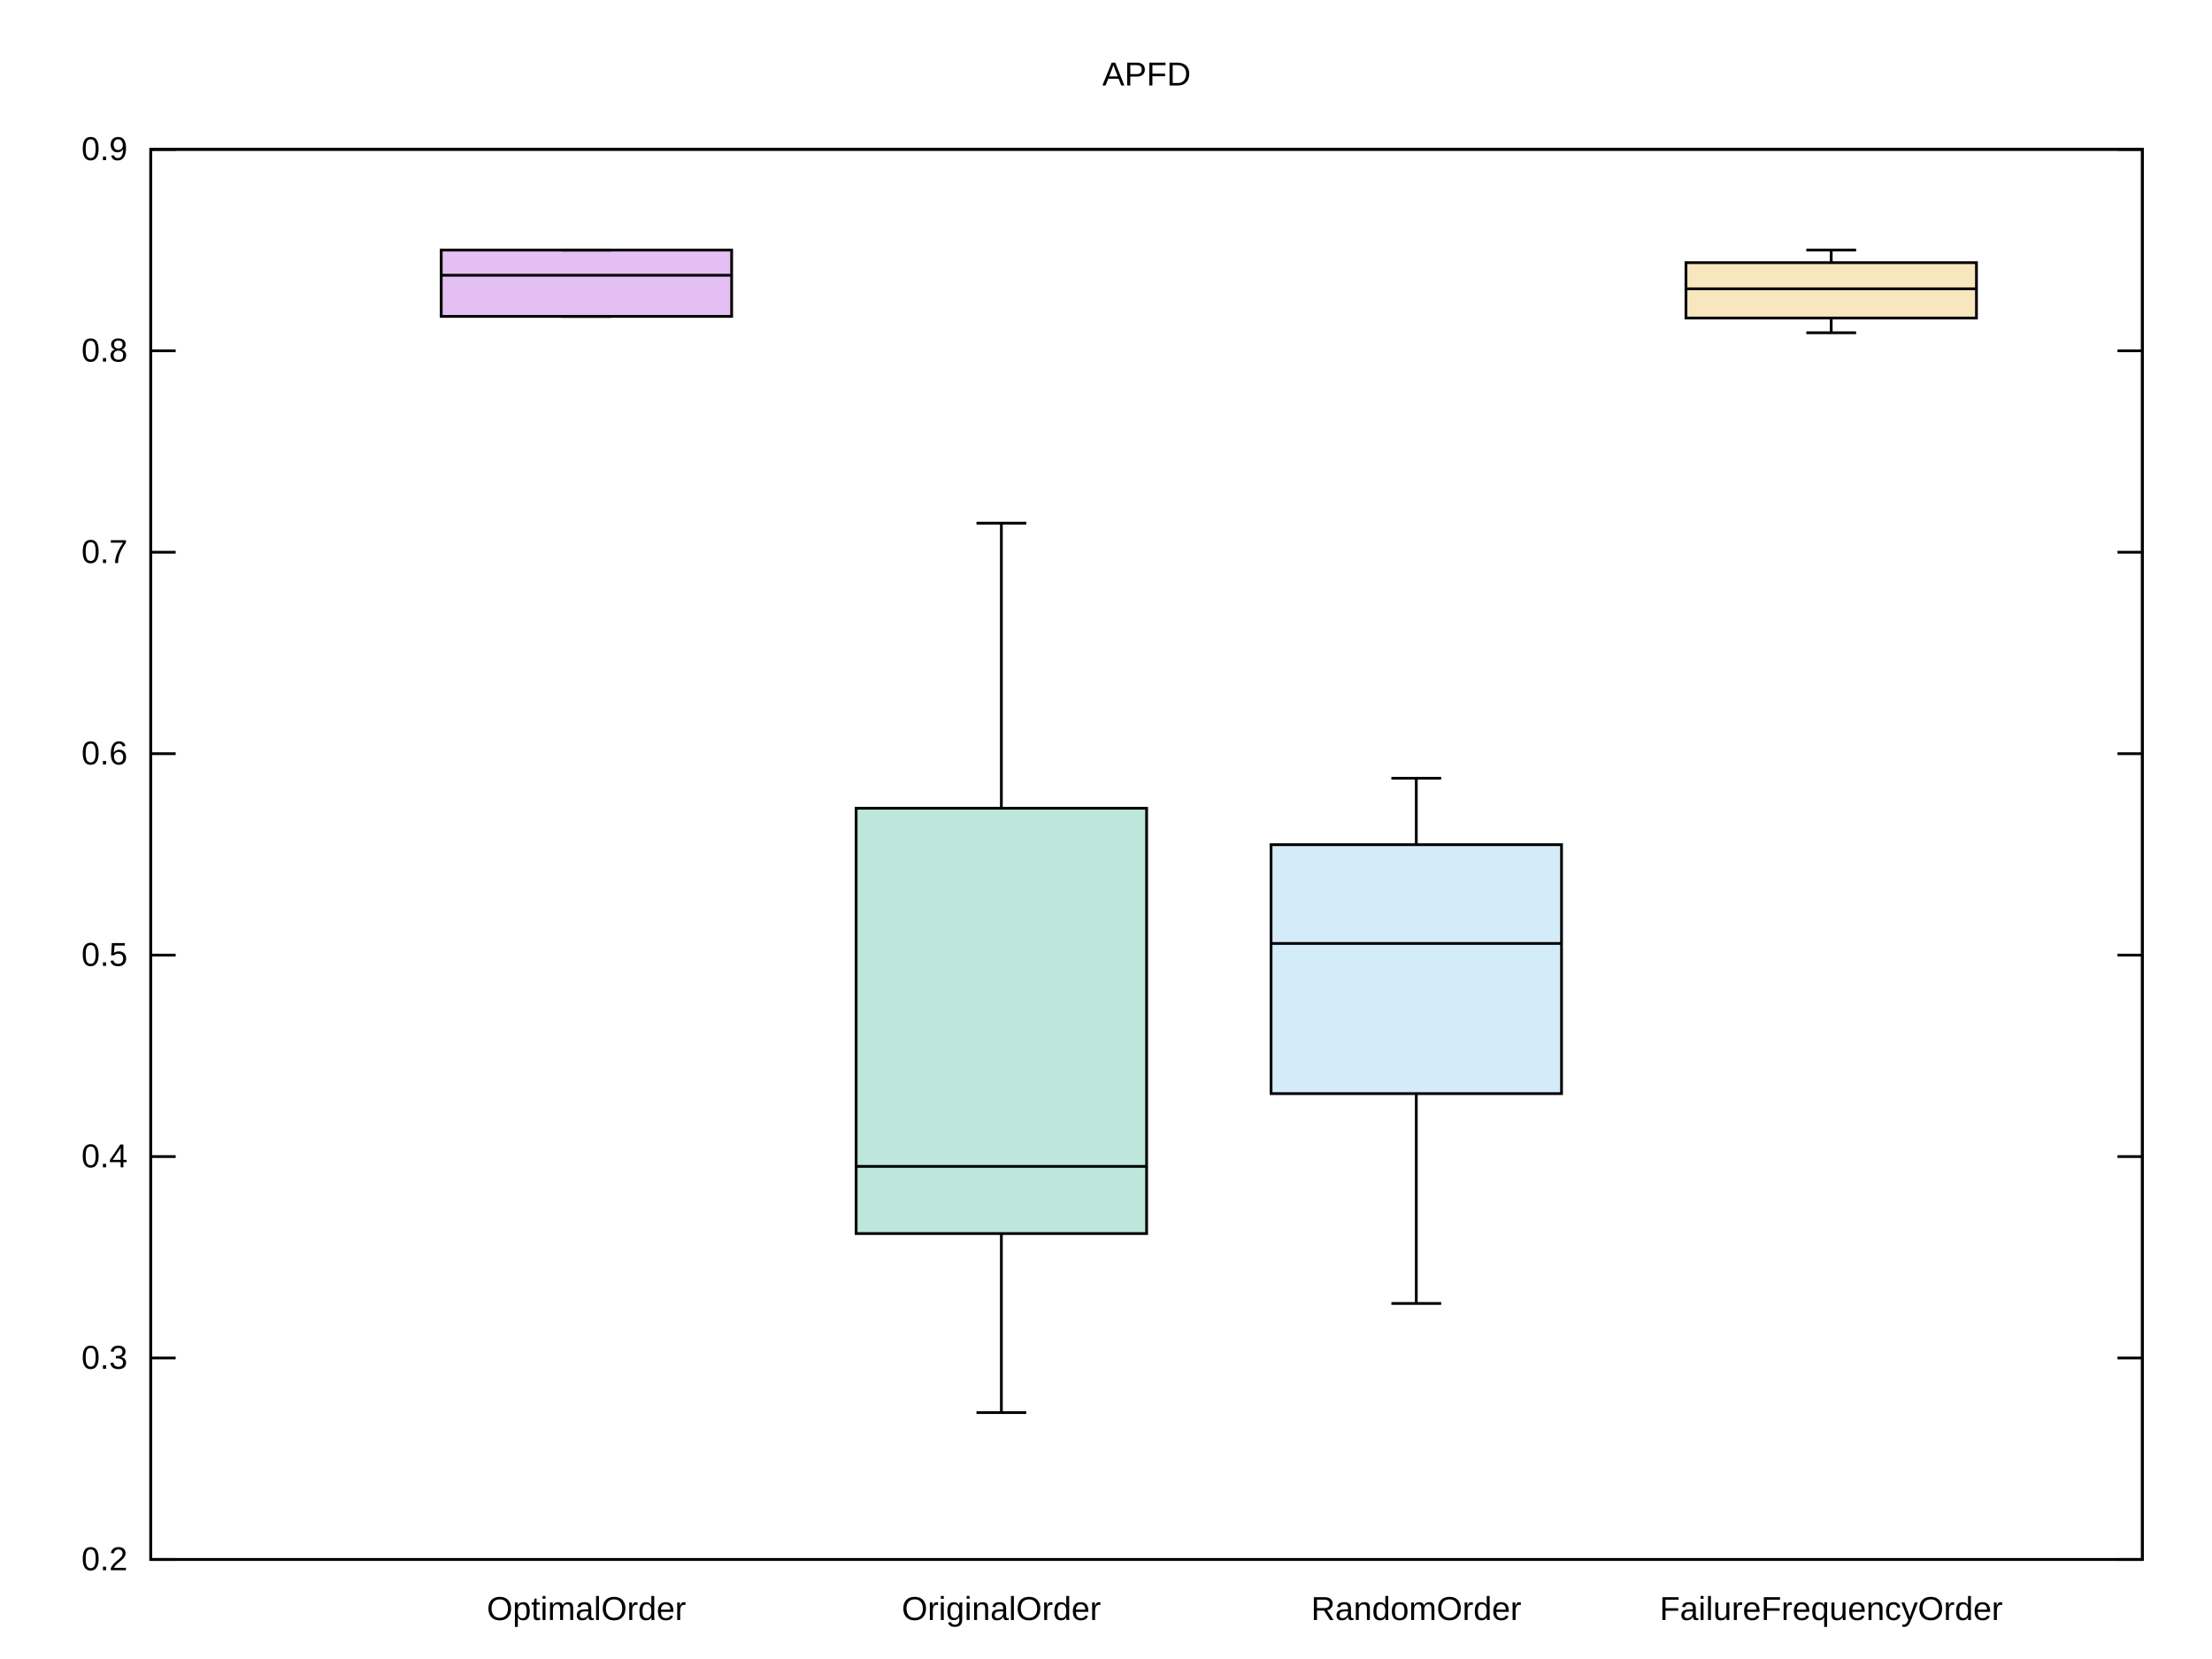
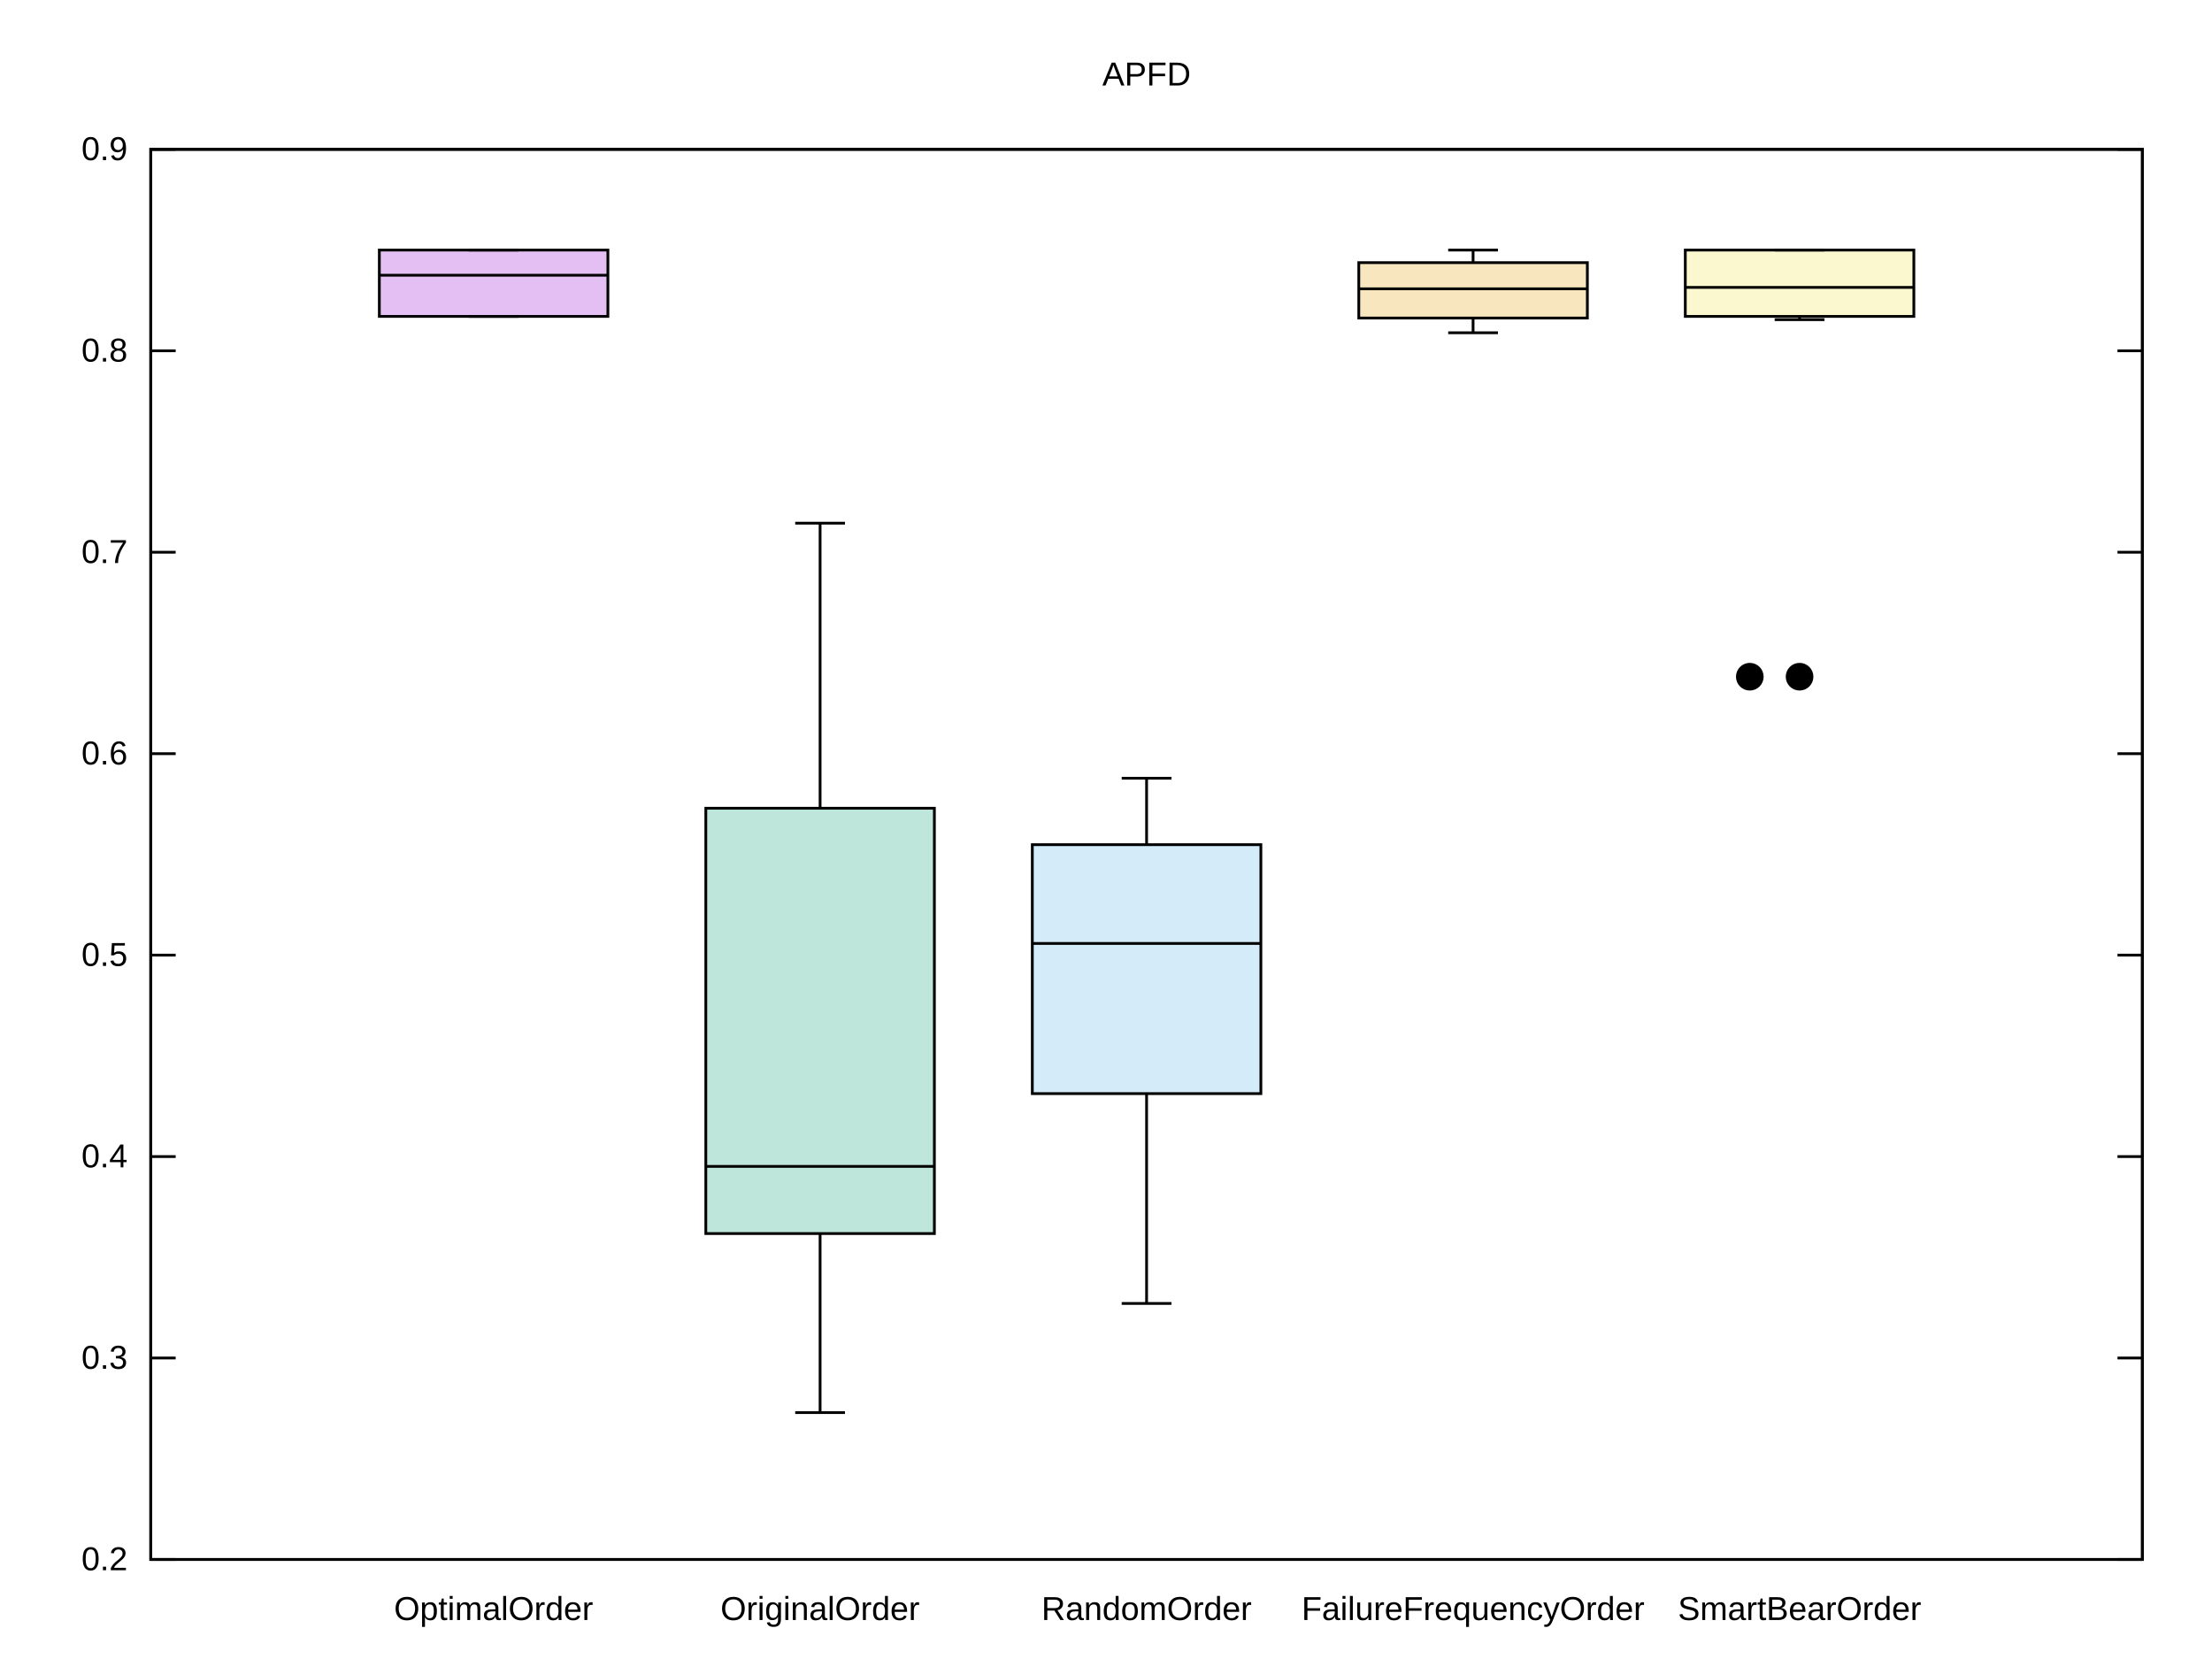
<svg xmlns="http://www.w3.org/2000/svg" xmlns:xlink="http://www.w3.org/1999/xlink" width="800" height="600" viewBox="0 0 800 600">
  <g id="gnuplot_canvas">
    <rect x="0" y="0" width="800" height="600" fill="none" />
    <defs>
      <circle id="gpDot" r="0.5" stroke-width="0.5" stroke="currentColor" />
      <path id="gpPt0" stroke-width="0.222" stroke="currentColor" d="M-1,0 h2 M0,-1 v2" />
      <path id="gpPt1" stroke-width="0.222" stroke="currentColor" d="M-1,-1 L1,1 M1,-1 L-1,1" />
      <path id="gpPt2" stroke-width="0.222" stroke="currentColor" d="M-1,0 L1,0 M0,-1 L0,1 M-1,-1 L1,1 M-1,1 L1,-1" />
      <rect id="gpPt3" stroke-width="0.222" stroke="currentColor" x="-1" y="-1" width="2" height="2" />
      <rect id="gpPt4" stroke-width="0.222" stroke="currentColor" fill="currentColor" x="-1" y="-1" width="2" height="2" />
      <circle id="gpPt5" stroke-width="0.222" stroke="currentColor" cx="0" cy="0" r="1" />
      <use xlink:href="#gpPt5" id="gpPt6" fill="currentColor" stroke="none" />
      <path id="gpPt7" stroke-width="0.222" stroke="currentColor" d="M0,-1.33 L-1.33,0.67 L1.33,0.67 z" />
      <use xlink:href="#gpPt7" id="gpPt8" fill="currentColor" stroke="none" />
      <use xlink:href="#gpPt7" id="gpPt9" stroke="currentColor" transform="rotate(180)" />
      <use xlink:href="#gpPt9" id="gpPt10" fill="currentColor" stroke="none" />
      <use xlink:href="#gpPt3" id="gpPt11" stroke="currentColor" transform="rotate(45)" />
      <use xlink:href="#gpPt11" id="gpPt12" fill="currentColor" stroke="none" />
      <path id="gpPt13" stroke-width="0.222" stroke="currentColor" d="M0,1.330 L1.265,0.411 L0.782,-1.067 L-0.782,-1.076 L-1.265,0.411 z" />
      <use xlink:href="#gpPt13" id="gpPt14" fill="currentColor" stroke="none" />
      <filter id="textbox" filterUnits="objectBoundingBox" x="0" y="0" height="1" width="1">
        <feFlood flood-color="white" flood-opacity="1" result="bgnd" />
        <feComposite in="SourceGraphic" in2="bgnd" operator="atop" />
      </filter>
      <filter id="greybox" filterUnits="objectBoundingBox" x="0" y="0" height="1" width="1">
        <feFlood flood-color="lightgrey" flood-opacity="1" result="grey" />
        <feComposite in="SourceGraphic" in2="grey" operator="atop" />
      </filter>
    </defs>
    <g fill="none" color="white" stroke="currentColor" stroke-width="1.00" stroke-linecap="butt" stroke-linejoin="miter">
</g>
    <g fill="none" color="black" stroke="currentColor" stroke-width="1.00" stroke-linecap="butt" stroke-linejoin="miter">
      <path stroke="black" d="M54.53,564.00 L63.53,564.00 M774.82,564.00 L765.82,564.00  " />
      <g transform="translate(46.14,567.90)" stroke="none" fill="black" font-family="Arial" font-size="12.00" text-anchor="end">
        <text>
          <tspan font-family="Arial"> 0.2</tspan>
        </text>
      </g>
    </g>
    <g fill="none" color="black" stroke="currentColor" stroke-width="1.00" stroke-linecap="butt" stroke-linejoin="miter">
      <path stroke="black" d="M54.53,491.14 L63.53,491.14 M774.82,491.14 L765.82,491.14  " />
      <g transform="translate(46.14,495.04)" stroke="none" fill="black" font-family="Arial" font-size="12.00" text-anchor="end">
        <text>
          <tspan font-family="Arial"> 0.3</tspan>
        </text>
      </g>
    </g>
    <g fill="none" color="black" stroke="currentColor" stroke-width="1.00" stroke-linecap="butt" stroke-linejoin="miter">
      <path stroke="black" d="M54.53,418.29 L63.53,418.29 M774.82,418.29 L765.82,418.29  " />
      <g transform="translate(46.14,422.19)" stroke="none" fill="black" font-family="Arial" font-size="12.00" text-anchor="end">
        <text>
          <tspan font-family="Arial"> 0.4</tspan>
        </text>
      </g>
    </g>
    <g fill="none" color="black" stroke="currentColor" stroke-width="1.00" stroke-linecap="butt" stroke-linejoin="miter">
      <path stroke="black" d="M54.53,345.43 L63.53,345.43 M774.82,345.43 L765.82,345.43  " />
      <g transform="translate(46.14,349.33)" stroke="none" fill="black" font-family="Arial" font-size="12.00" text-anchor="end">
        <text>
          <tspan font-family="Arial"> 0.5</tspan>
        </text>
      </g>
    </g>
    <g fill="none" color="black" stroke="currentColor" stroke-width="1.00" stroke-linecap="butt" stroke-linejoin="miter">
      <path stroke="black" d="M54.53,272.58 L63.53,272.58 M774.82,272.58 L765.82,272.58  " />
      <g transform="translate(46.14,276.48)" stroke="none" fill="black" font-family="Arial" font-size="12.00" text-anchor="end">
        <text>
          <tspan font-family="Arial"> 0.6</tspan>
        </text>
      </g>
    </g>
    <g fill="none" color="black" stroke="currentColor" stroke-width="1.00" stroke-linecap="butt" stroke-linejoin="miter">
      <path stroke="black" d="M54.53,199.72 L63.53,199.72 M774.82,199.72 L765.82,199.72  " />
      <g transform="translate(46.14,203.62)" stroke="none" fill="black" font-family="Arial" font-size="12.00" text-anchor="end">
        <text>
          <tspan font-family="Arial"> 0.7</tspan>
        </text>
      </g>
    </g>
    <g fill="none" color="black" stroke="currentColor" stroke-width="1.00" stroke-linecap="butt" stroke-linejoin="miter">
      <path stroke="black" d="M54.53,126.87 L63.53,126.87 M774.82,126.87 L765.82,126.87  " />
      <g transform="translate(46.14,130.77)" stroke="none" fill="black" font-family="Arial" font-size="12.00" text-anchor="end">
        <text>
          <tspan font-family="Arial"> 0.8</tspan>
        </text>
      </g>
    </g>
    <g fill="none" color="black" stroke="currentColor" stroke-width="1.00" stroke-linecap="butt" stroke-linejoin="miter">
      <path stroke="black" d="M54.53,54.01 L63.53,54.01 M774.82,54.01 L765.82,54.01  " />
      <g transform="translate(46.14,57.91)" stroke="none" fill="black" font-family="Arial" font-size="12.00" text-anchor="end">
        <text>
          <tspan font-family="Arial"> 0.9</tspan>
        </text>
      </g>
    </g>
    <g fill="none" color="black" stroke="currentColor" stroke-width="1.00" stroke-linecap="butt" stroke-linejoin="miter">
-       <path stroke="black" d="M212.09,564.00  " />
-       <g transform="translate(212.09,585.90)" stroke="none" fill="black" font-family="Arial" font-size="12.00" text-anchor="middle">
+       <path stroke="black" d="M178.51,564.00  " />
+       <g transform="translate(178.51,585.90)" stroke="none" fill="black" font-family="Arial" font-size="12.00" text-anchor="middle">
        <text>
          <tspan font-family="Arial">OptimalOrder</tspan>
        </text>
      </g>
    </g>
    <g fill="none" color="black" stroke="currentColor" stroke-width="1.00" stroke-linecap="butt" stroke-linejoin="miter">
-       <path stroke="black" d="M362.15,564.00  " />
-       <g transform="translate(362.15,585.90)" stroke="none" fill="black" font-family="Arial" font-size="12.00" text-anchor="middle">
+       <path stroke="black" d="M296.59,564.00  " />
+       <g transform="translate(296.59,585.90)" stroke="none" fill="black" font-family="Arial" font-size="12.00" text-anchor="middle">
        <text>
          <tspan font-family="Arial">OriginalOrder</tspan>
        </text>
      </g>
    </g>
    <g fill="none" color="black" stroke="currentColor" stroke-width="1.00" stroke-linecap="butt" stroke-linejoin="miter">
-       <path stroke="black" d="M512.21,564.00  " />
-       <g transform="translate(512.21,585.90)" stroke="none" fill="black" font-family="Arial" font-size="12.00" text-anchor="middle">
+       <path stroke="black" d="M414.68,564.00  " />
+       <g transform="translate(414.68,585.90)" stroke="none" fill="black" font-family="Arial" font-size="12.00" text-anchor="middle">
        <text>
          <tspan font-family="Arial">RandomOrder</tspan>
        </text>
      </g>
    </g>
    <g fill="none" color="black" stroke="currentColor" stroke-width="1.00" stroke-linecap="butt" stroke-linejoin="miter">
-       <path stroke="black" d="M662.27,564.00  " />
-       <g transform="translate(662.27,585.90)" stroke="none" fill="black" font-family="Arial" font-size="12.00" text-anchor="middle">
+       <path stroke="black" d="M532.76,564.00  " />
+       <g transform="translate(532.76,585.90)" stroke="none" fill="black" font-family="Arial" font-size="12.00" text-anchor="middle">
        <text>
          <tspan font-family="Arial">FailureFrequencyOrder</tspan>
        </text>
      </g>
    </g>
    <g fill="none" color="black" stroke="currentColor" stroke-width="1.00" stroke-linecap="butt" stroke-linejoin="miter">
+       <path stroke="black" d="M650.84,564.00  " />
+       <g transform="translate(650.84,585.90)" stroke="none" fill="black" font-family="Arial" font-size="12.00" text-anchor="middle">
+         <text>
+           <tspan font-family="Arial">SmartBearOrder</tspan>
+         </text>
+       </g>
+     </g>
+     <g fill="none" color="black" stroke="currentColor" stroke-width="1.00" stroke-linecap="butt" stroke-linejoin="miter">
</g>
    <g fill="none" color="black" stroke="currentColor" stroke-width="1.00" stroke-linecap="butt" stroke-linejoin="miter">
      <path stroke="black" d="M54.53,54.01 L54.53,564.00 L774.82,564.00 L774.82,54.01 L54.53,54.01 Z  " />
    </g>
    <g fill="none" color="black" stroke="currentColor" stroke-width="1.00" stroke-linecap="butt" stroke-linejoin="miter">
</g>
    <g id="gnuplot_plot_1">
      <g fill="none" color="black" stroke="currentColor" stroke-width="1.00" stroke-linecap="butt" stroke-linejoin="miter">
</g>
      <g fill="none" color="black" stroke="currentColor" stroke-width="1.00" stroke-linecap="butt" stroke-linejoin="miter">
        <g stroke="none" shape-rendering="crispEdges">
-           <polygon fill="rgb(148,   0, 211)" fill-opacity="0.25" points="159.57,114.43 264.61,114.43 264.61,90.44 159.57,90.44 " />
-         </g>
-         <path stroke="black" d="M159.57,114.43 L264.61,114.43 L264.61,90.44 L159.57,90.44 L159.57,114.43 Z  " />
-         <path stroke="black" d="M159.57,99.54 L264.61,99.54 M212.09,114.43 M212.09,90.44 M203.09,90.44 L221.09,90.44 M203.09,114.43 L221.09,114.43    " />
+           <polygon fill="rgb(148,   0, 211)" fill-opacity="0.25" points="137.19,114.43 219.85,114.43 219.85,90.44 137.19,90.44 " />
+         </g>
+         <path stroke="black" d="M137.19,114.43 L219.85,114.43 L219.85,90.44 L137.19,90.44 L137.19,114.43 Z  " />
+         <path stroke="black" d="M137.19,99.54 L219.85,99.54 M178.52,114.43 M178.52,90.44 M169.52,90.44 L187.52,90.44 M169.52,114.43 L187.52,114.43    " />
      </g>
    </g>
    <g id="gnuplot_plot_2">
      <g fill="none" color="black" stroke="currentColor" stroke-width="1.00" stroke-linecap="butt" stroke-linejoin="miter">
</g>
      <g fill="none" color="black" stroke="currentColor" stroke-width="1.00" stroke-linecap="butt" stroke-linejoin="miter">
        <g stroke="none" shape-rendering="crispEdges">
-           <polygon fill="rgb(  0, 158, 115)" fill-opacity="0.25" points="309.63,446.13 414.69,446.13 414.69,292.31 309.63,292.31 " />
-         </g>
-         <path stroke="black" d="M309.63,446.13 L414.69,446.13 L414.69,292.31 L309.63,292.31 L309.63,446.13 Z  " />
-         <path stroke="black" d="M309.63,421.84 L414.69,421.84 M362.16,510.88 L362.16,446.13 M362.16,292.31 L362.16,189.21 M353.16,189.21 L371.16,189.21   M353.16,510.88 L371.16,510.88  " />
+           <polygon fill="rgb(  0, 158, 115)" fill-opacity="0.25" points="255.27,446.13 337.93,446.13 337.93,292.31 255.27,292.31 " />
+         </g>
+         <path stroke="black" d="M255.27,446.13 L337.93,446.13 L337.93,292.31 L255.27,292.31 L255.27,446.13 Z  " />
+         <path stroke="black" d="M255.27,421.84 L337.93,421.84 M296.60,510.88 L296.60,446.13 M296.60,292.31 L296.60,189.21 M287.60,189.21 L305.60,189.21   M287.60,510.88 L305.60,510.88  " />
      </g>
    </g>
    <g id="gnuplot_plot_3">
      <g fill="none" color="black" stroke="currentColor" stroke-width="1.00" stroke-linecap="butt" stroke-linejoin="miter">
</g>
      <g fill="none" color="black" stroke="currentColor" stroke-width="1.00" stroke-linecap="butt" stroke-linejoin="miter">
        <g stroke="none" shape-rendering="crispEdges">
-           <polygon fill="rgb( 86, 180, 233)" fill-opacity="0.25" points="459.69,395.52 564.75,395.52 564.75,305.49 459.69,305.49 " />
-         </g>
-         <path stroke="black" d="M459.69,395.52 L564.75,395.52 L564.75,305.49 L459.69,305.49 L459.69,395.52 Z  " />
-         <path stroke="black" d="M459.69,341.21 L564.75,341.21 M512.22,471.41 L512.22,395.52 M512.22,305.49 L512.22,281.46 M503.22,281.46 L521.22,281.46   M503.22,471.41 L521.22,471.41  " />
+           <polygon fill="rgb( 86, 180, 233)" fill-opacity="0.25" points="373.35,395.52 456.01,395.52 456.01,305.49 373.35,305.49 " />
+         </g>
+         <path stroke="black" d="M373.35,395.52 L456.01,395.52 L456.01,305.49 L373.35,305.49 L373.35,395.52 Z  " />
+         <path stroke="black" d="M373.35,341.21 L456.01,341.21 M414.68,471.41 L414.68,395.52 M414.68,305.49 L414.68,281.46 M405.68,281.46 L423.68,281.46   M405.68,471.41 L423.68,471.41  " />
      </g>
    </g>
    <g id="gnuplot_plot_4">
      <g fill="none" color="black" stroke="currentColor" stroke-width="1.00" stroke-linecap="butt" stroke-linejoin="miter">
</g>
      <g fill="none" color="black" stroke="currentColor" stroke-width="1.00" stroke-linecap="butt" stroke-linejoin="miter">
        <g stroke="none" shape-rendering="crispEdges">
-           <polygon fill="rgb(230, 159,   0)" fill-opacity="0.25" points="609.75,115.02 714.81,115.02 714.81,94.99 609.75,94.99 " />
-         </g>
-         <path stroke="black" d="M609.75,115.02 L714.81,115.02 L714.81,94.99 L609.75,94.99 L609.75,115.02 Z  " />
-         <path stroke="black" d="M609.75,104.45 L714.81,104.45 M662.28,120.35 L662.28,115.02 M662.28,94.99 L662.28,90.44 M653.28,90.44 L671.28,90.44   M653.28,120.35 L671.28,120.35  " />
+           <polygon fill="rgb(230, 159,   0)" fill-opacity="0.25" points="491.43,115.02 574.09,115.02 574.09,94.99 491.43,94.99 " />
+         </g>
+         <path stroke="black" d="M491.43,115.02 L574.09,115.02 L574.09,94.99 L491.43,94.99 L491.43,115.02 Z  " />
+         <path stroke="black" d="M491.43,104.45 L574.09,104.45 M532.76,120.35 L532.76,115.02 M532.76,94.99 L532.76,90.44 M523.76,90.44 L541.76,90.44   M523.76,120.35 L541.76,120.35  " />
+       </g>
+     </g>
+     <g id="gnuplot_plot_5">
+       <g fill="none" color="black" stroke="currentColor" stroke-width="1.00" stroke-linecap="butt" stroke-linejoin="miter">
+ </g>
+       <g fill="none" color="black" stroke="currentColor" stroke-width="1.00" stroke-linecap="butt" stroke-linejoin="miter">
+         <g stroke="none" shape-rendering="crispEdges">
+           <polygon fill="rgb(240, 228,  66)" fill-opacity="0.25" points="609.51,114.43 692.17,114.43 692.17,90.44 609.51,90.44 " />
+         </g>
+         <path stroke="black" d="M609.51,114.43 L692.17,114.43 L692.17,90.44 L609.51,90.44 L609.51,114.43 Z  " />
+         <path stroke="black" d="M609.51,103.94 L692.17,103.94 M650.84,115.61 L650.84,114.43 M650.84,90.44 M641.84,90.44 L659.84,90.44 M641.84,115.61   L659.84,115.61  " />
+         <use xlink:href="#gpPt6" transform="translate(650.84,244.74) scale(4.50)" color="black" />
+         <use xlink:href="#gpPt6" transform="translate(632.84,244.74) scale(4.50)" color="black" />
      </g>
    </g>
    <g fill="none" color="white" stroke="black" stroke-width="2.00" stroke-linecap="butt" stroke-linejoin="miter">
</g>
    <g fill="none" color="black" stroke="currentColor" stroke-width="2.00" stroke-linecap="butt" stroke-linejoin="miter">
</g>
    <g fill="none" color="black" stroke="black" stroke-width="1.00" stroke-linecap="butt" stroke-linejoin="miter">
</g>
    <g fill="none" color="black" stroke="currentColor" stroke-width="1.00" stroke-linecap="butt" stroke-linejoin="miter">
      <path stroke="black" d="M54.53,54.01 L54.53,564.00 L774.82,564.00 L774.82,54.01 L54.53,54.01 Z  " />
    </g>
    <g fill="none" color="black" stroke="currentColor" stroke-width="1.00" stroke-linecap="butt" stroke-linejoin="miter">
      <g transform="translate(414.67,30.91)" stroke="none" fill="black" font-family="Arial" font-size="12.00" text-anchor="middle">
        <text>
          <tspan font-family="Arial">APFD</tspan>
        </text>
      </g>
    </g>
    <g fill="none" color="black" stroke="currentColor" stroke-width="1.00" stroke-linecap="butt" stroke-linejoin="miter">
</g>
  </g>
</svg>
